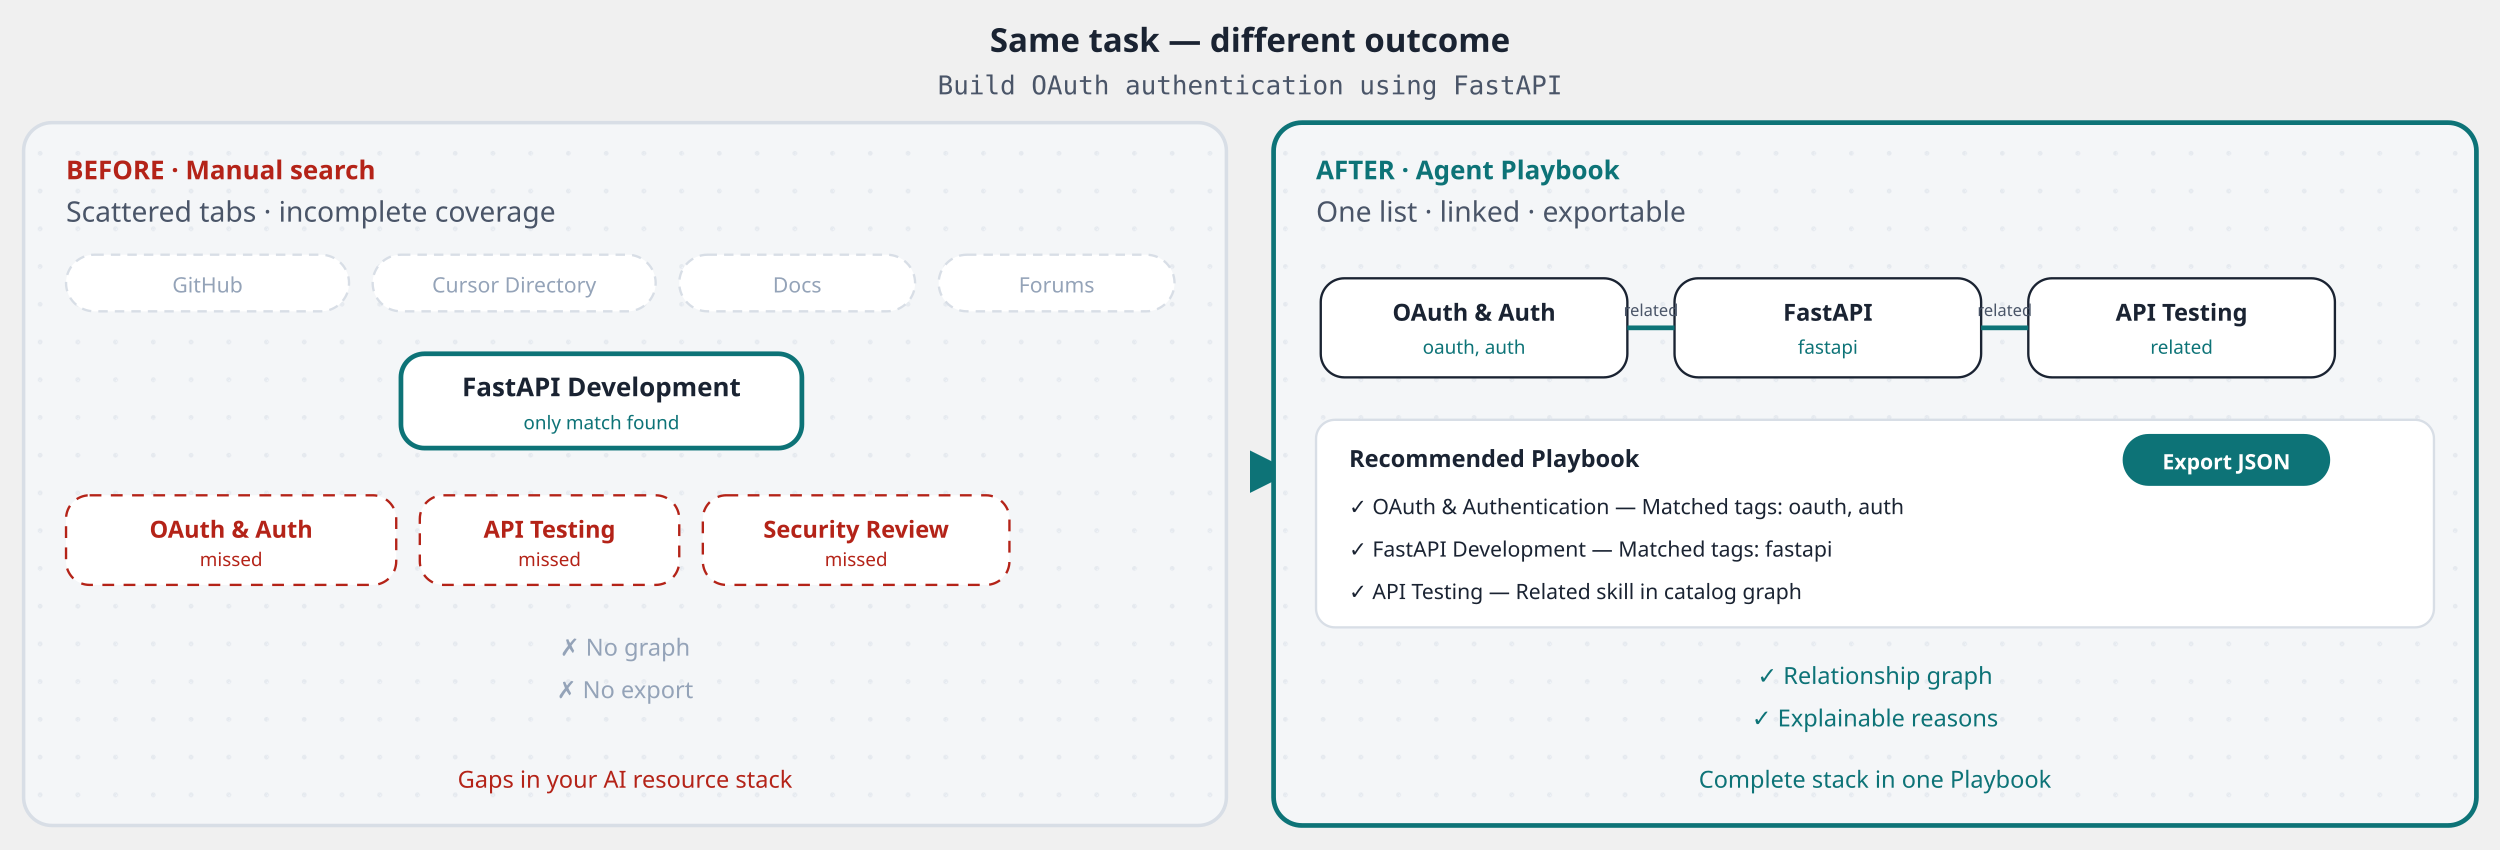
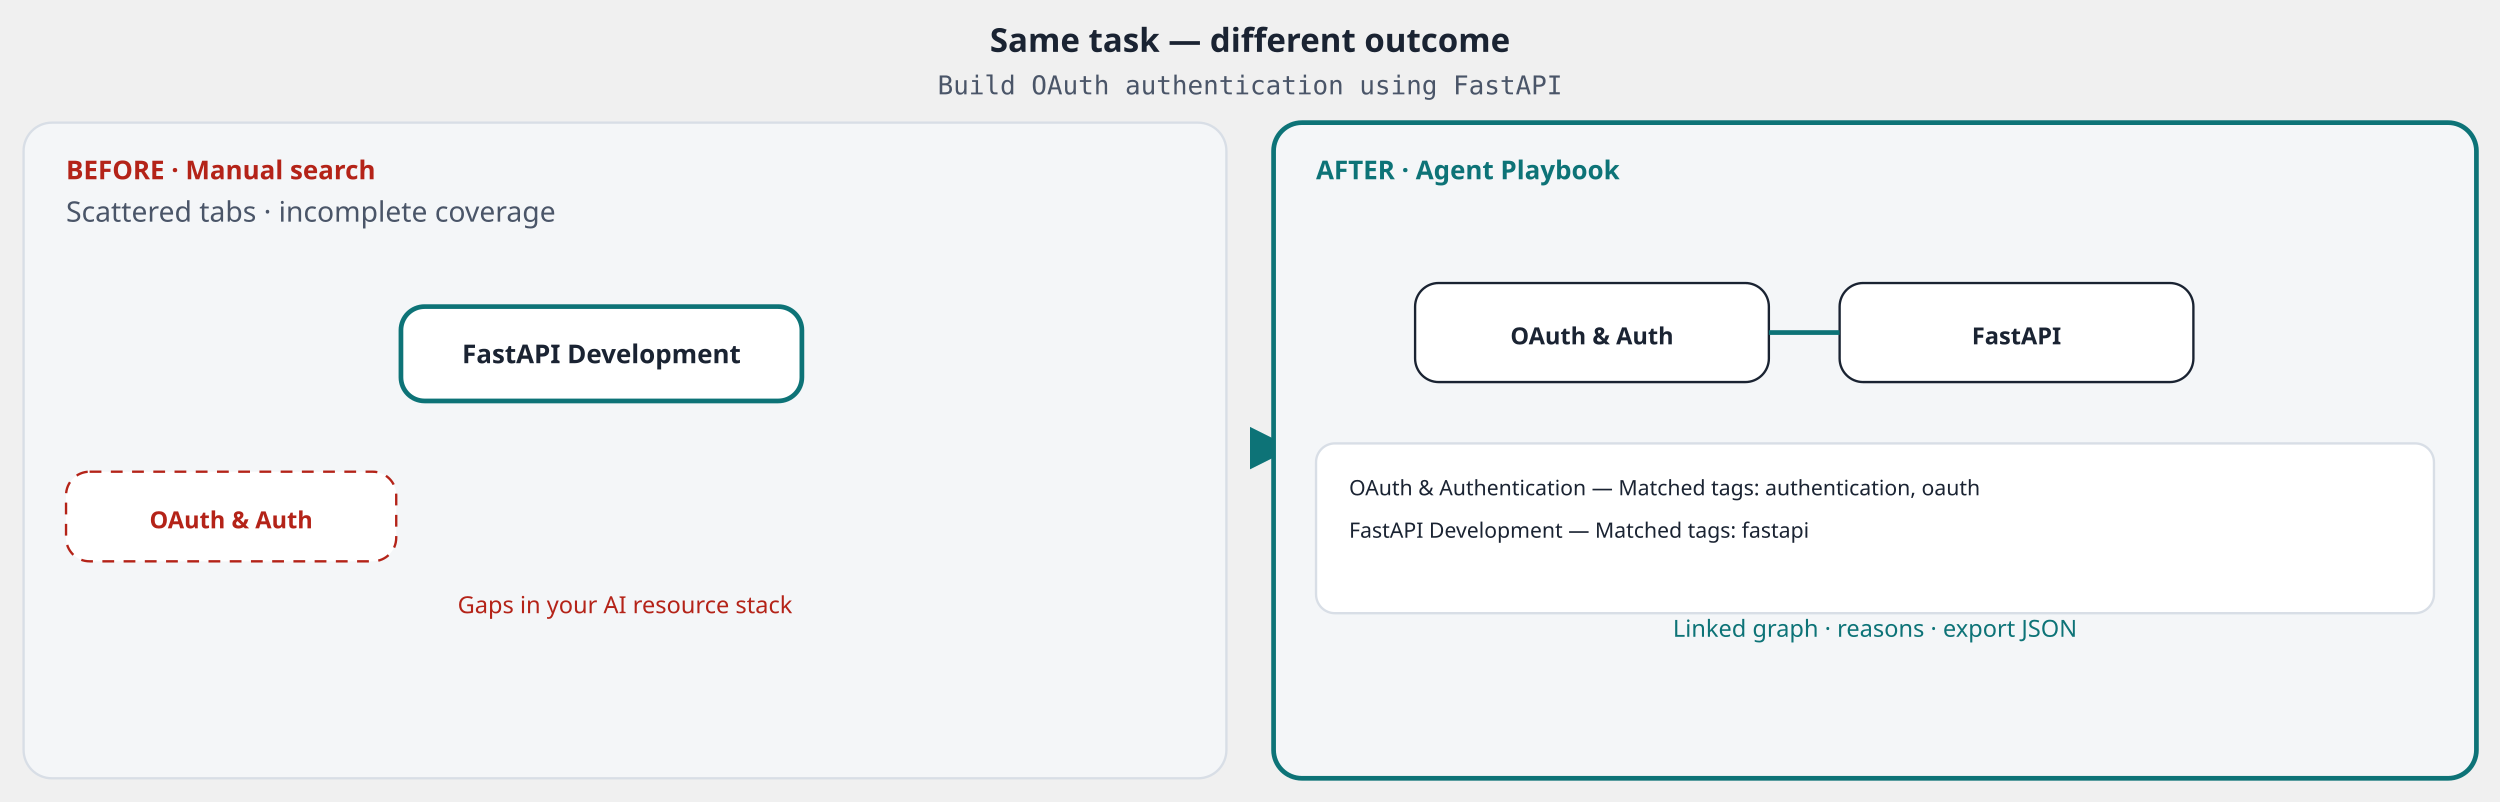
- <svg xmlns="http://www.w3.org/2000/svg" width="1060" height="360" viewBox="0 0 1060 360" role="img" aria-label="Before and after: manual skill search vs Agent Playbook">
+ <svg xmlns="http://www.w3.org/2000/svg" width="1060" height="340" viewBox="0 0 1060 340" role="img" aria-label="Before and after: manual search vs Agent Playbook for OAuth and FastAPI">
  <defs>
    <pattern id="g" width="16" height="16" patternUnits="userSpaceOnUse">
      <circle cx="1" cy="1" r="1" fill="#d8dee6" />
    </pattern>
    <marker id="a" markerWidth="8" markerHeight="8" refX="6" refY="3" orient="auto">
      <path d="M0,0 L6,3 L0,6 Z" fill="#0d7377" />
    </marker>
  </defs>
  <text x="530" y="22" text-anchor="middle" font-family="system-ui,sans-serif" font-size="14" font-weight="600" fill="#1a2332">Same task — different outcome</text>
  <text x="530" y="40" text-anchor="middle" font-family="ui-monospace,monospace" font-size="11" fill="#4a5568">Build OAuth authentication using FastAPI</text>
-   <rect x="10" y="52" width="510" height="298" rx="12" fill="#f4f6f8" stroke="#d8dee6" stroke-width="1.5" />
-   <rect x="10" y="52" width="510" height="298" rx="12" fill="url(#g)" opacity="0.55" />
+   <rect x="10" y="52" width="510" height="278" rx="12" fill="#f4f6f8" stroke="#d8dee6" />
  <text x="28" y="76" font-family="system-ui" font-size="11" font-weight="700" fill="#b42318">BEFORE · Manual search</text>
  <text x="28" y="94" font-family="system-ui" font-size="12" fill="#4a5568">Scattered tabs · incomplete coverage</text>
-   <rect x="28" y="108" width="120" height="24" rx="12" fill="#fff" stroke="#d8dee6" stroke-dasharray="4 3" />
-   <text x="88" y="124" text-anchor="middle" font-family="system-ui" font-size="9" fill="#94a3b8">GitHub</text>
-   <rect x="158" y="108" width="120" height="24" rx="12" fill="#fff" stroke="#d8dee6" stroke-dasharray="4 3" />
-   <text x="218" y="124" text-anchor="middle" font-family="system-ui" font-size="9" fill="#94a3b8">Cursor Directory</text>
-   <rect x="288" y="108" width="100" height="24" rx="12" fill="#fff" stroke="#d8dee6" stroke-dasharray="4 3" />
-   <text x="338" y="124" text-anchor="middle" font-family="system-ui" font-size="9" fill="#94a3b8">Docs</text>
-   <rect x="398" y="108" width="100" height="24" rx="12" fill="#fff" stroke="#d8dee6" stroke-dasharray="4 3" />
-   <text x="448" y="124" text-anchor="middle" font-family="system-ui" font-size="9" fill="#94a3b8">Forums</text>
-   <rect x="170" y="150" width="170" height="40" rx="10" fill="#fff" stroke="#0d7377" stroke-width="2" />
-   <text x="255" y="168" text-anchor="middle" font-family="system-ui" font-size="11" font-weight="600" fill="#1a2332">FastAPI Development</text>
-   <text x="255" y="182" text-anchor="middle" font-family="system-ui" font-size="8" fill="#0d7377">only match found</text>
-   <rect x="28" y="210" width="140" height="38" rx="10" fill="#fff" stroke="#b42318" stroke-dasharray="5 4" />
-   <text x="98" y="228" text-anchor="middle" font-family="system-ui" font-size="10" font-weight="600" fill="#b42318">OAuth &amp; Auth</text>
-   <text x="98" y="240" text-anchor="middle" font-family="system-ui" font-size="8" fill="#b42318">missed</text>
-   <rect x="178" y="210" width="110" height="38" rx="10" fill="#fff" stroke="#b42318" stroke-dasharray="5 4" />
-   <text x="233" y="228" text-anchor="middle" font-family="system-ui" font-size="10" font-weight="600" fill="#b42318">API Testing</text>
-   <text x="233" y="240" text-anchor="middle" font-family="system-ui" font-size="8" fill="#b42318">missed</text>
-   <rect x="298" y="210" width="130" height="38" rx="10" fill="#fff" stroke="#b42318" stroke-dasharray="5 4" />
-   <text x="363" y="228" text-anchor="middle" font-family="system-ui" font-size="10" font-weight="600" fill="#b42318">Security Review</text>
-   <text x="363" y="240" text-anchor="middle" font-family="system-ui" font-size="8" fill="#b42318">missed</text>
-   <text x="265" y="278" text-anchor="middle" font-family="system-ui" font-size="10" fill="#94a3b8">✗ No graph</text>
-   <text x="265" y="296" text-anchor="middle" font-family="system-ui" font-size="10" fill="#94a3b8">✗ No export</text>
-   <text x="265" y="334" text-anchor="middle" font-family="system-ui" font-size="10" fill="#b42318">Gaps in your AI resource stack</text>
-   <path d="M530 200 L548 200" stroke="#0d7377" stroke-width="3" marker-end="url(#a)" />
-   <rect x="540" y="52" width="510" height="298" rx="12" fill="#f4f6f8" stroke="#0d7377" stroke-width="2" />
-   <rect x="540" y="52" width="510" height="298" rx="12" fill="url(#g)" opacity="0.55" />
+   <rect x="170" y="130" width="170" height="40" rx="10" fill="#fff" stroke="#0d7377" stroke-width="2" />
+   <text x="255" y="154" text-anchor="middle" font-family="system-ui" font-size="11" font-weight="600" fill="#1a2332">FastAPI Development</text>
+   <rect x="28" y="200" width="140" height="38" rx="10" fill="#fff" stroke="#b42318" stroke-dasharray="5 4" />
+   <text x="98" y="224" text-anchor="middle" font-family="system-ui" font-size="10" font-weight="600" fill="#b42318">OAuth &amp; Auth</text>
+   <text x="265" y="260" text-anchor="middle" font-family="system-ui" font-size="10" fill="#b42318">Gaps in your AI resource stack</text>
+   <path d="M530 190 L548 190" stroke="#0d7377" stroke-width="3" marker-end="url(#a)" />
+   <rect x="540" y="52" width="510" height="278" rx="12" fill="#f4f6f8" stroke="#0d7377" stroke-width="2" />
  <text x="558" y="76" font-family="system-ui" font-size="11" font-weight="700" fill="#0d7377">AFTER · Agent Playbook</text>
-   <text x="558" y="94" font-family="system-ui" font-size="12" fill="#4a5568">One list · linked · exportable</text>
-   <rect x="560" y="118" width="130" height="42" rx="10" fill="#fff" stroke="#1a2332" />
-   <text x="625" y="136" text-anchor="middle" font-family="system-ui" font-size="10" font-weight="600" fill="#1a2332">OAuth &amp; Auth</text>
-   <text x="625" y="150" text-anchor="middle" font-family="system-ui" font-size="8" fill="#0d7377">oauth, auth</text>
-   <rect x="710" y="118" width="130" height="42" rx="10" fill="#fff" stroke="#1a2332" />
-   <text x="775" y="136" text-anchor="middle" font-family="system-ui" font-size="10" font-weight="600" fill="#1a2332">FastAPI</text>
-   <text x="775" y="150" text-anchor="middle" font-family="system-ui" font-size="8" fill="#0d7377">fastapi</text>
-   <rect x="860" y="118" width="130" height="42" rx="10" fill="#fff" stroke="#1a2332" />
-   <text x="925" y="136" text-anchor="middle" font-family="system-ui" font-size="10" font-weight="600" fill="#1a2332">API Testing</text>
-   <text x="925" y="150" text-anchor="middle" font-family="system-ui" font-size="8" fill="#0d7377">related</text>
-   <path d="M690 139 L710 139" stroke="#0d7377" stroke-width="2" />
-   <path d="M840 139 L860 139" stroke="#0d7377" stroke-width="2" />
-   <text x="700" y="134" text-anchor="middle" font-family="system-ui" font-size="7" fill="#4a5568">related</text>
-   <text x="850" y="134" text-anchor="middle" font-family="system-ui" font-size="7" fill="#4a5568">related</text>
-   <rect x="558" y="178" width="474" height="88" rx="8" fill="#fff" stroke="#d8dee6" />
-   <text x="572" y="198" font-family="system-ui" font-size="10" font-weight="700" fill="#1a2332">Recommended Playbook</text>
-   <text x="572" y="218" font-family="system-ui" font-size="9" fill="#1a2332">✓ OAuth &amp; Authentication — Matched tags: oauth, auth</text>
-   <text x="572" y="236" font-family="system-ui" font-size="9" fill="#1a2332">✓ FastAPI Development — Matched tags: fastapi</text>
-   <text x="572" y="254" font-family="system-ui" font-size="9" fill="#1a2332">✓ API Testing — Related skill in catalog graph</text>
-   <rect x="900" y="184" width="88" height="22" rx="11" fill="#0d7377" />
-   <text x="944" y="199" text-anchor="middle" font-family="system-ui" font-size="9" font-weight="600" fill="#fff">Export JSON</text>
-   <text x="795" y="290" text-anchor="middle" font-family="system-ui" font-size="10" fill="#0d7377">✓ Relationship graph</text>
-   <text x="795" y="308" text-anchor="middle" font-family="system-ui" font-size="10" fill="#0d7377">✓ Explainable reasons</text>
-   <text x="795" y="334" text-anchor="middle" font-family="system-ui" font-size="10" fill="#0d7377">Complete stack in one Playbook</text>
+   <rect x="600" y="120" width="150" height="42" rx="10" fill="#fff" stroke="#1a2332" />
+   <text x="675" y="146" text-anchor="middle" font-family="system-ui" font-size="10" font-weight="600" fill="#1a2332">OAuth &amp; Auth</text>
+   <rect x="780" y="120" width="150" height="42" rx="10" fill="#fff" stroke="#1a2332" />
+   <text x="855" y="146" text-anchor="middle" font-family="system-ui" font-size="10" font-weight="600" fill="#1a2332">FastAPI</text>
+   <path d="M750 141 L780 141" stroke="#0d7377" stroke-width="2" />
+   <rect x="558" y="188" width="474" height="72" rx="8" fill="#fff" stroke="#d8dee6" />
+   <text x="572" y="210" font-family="system-ui" font-size="9" fill="#1a2332">OAuth &amp; Authentication — Matched tags: authentication, oauth</text>
+   <text x="572" y="228" font-family="system-ui" font-size="9" fill="#1a2332">FastAPI Development — Matched tags: fastapi</text>
+   <text x="795" y="270" text-anchor="middle" font-family="system-ui" font-size="10" fill="#0d7377">Linked graph · reasons · export JSON</text>
</svg>
